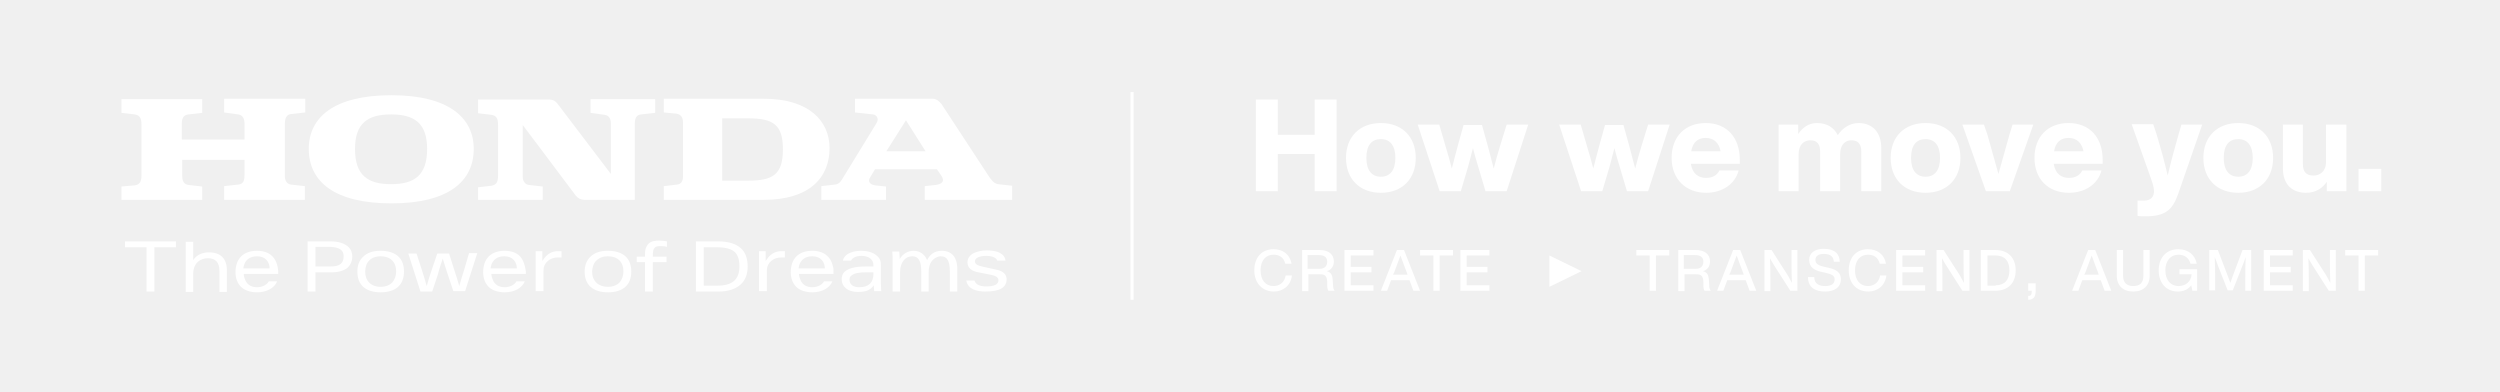
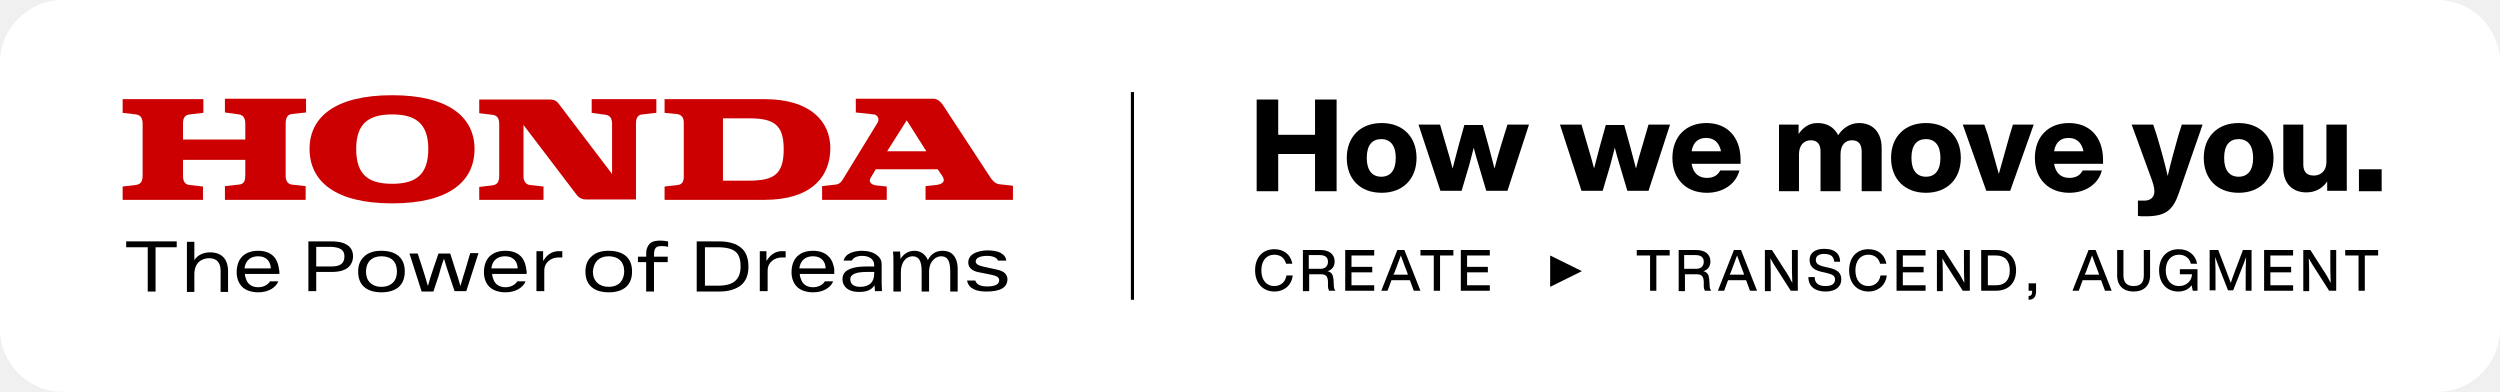
<svg xmlns="http://www.w3.org/2000/svg" version="1.1" id="Layer_1" x="0px" y="0px" viewBox="0 0 638 100" style="enable-background:new 0 0 638 100;" xml:space="preserve">
  <style type="text/css">
	.st0{fill:#FFFFFF;}
+ 	.st1{fill:#CC0000;}
</style>
+   <path class="st0" d="M622,100H16c-8.8,0-16-7.2-16-16V16C0,7.2,7.2,0,16,0h606c8.8,0,16,7.2,16,16v68C638,92.8,630.8,100,622,100z" />
  <g>
    <g>
      <g>
        <g>
-           <rect x="288.5" y="23.5" class="st0" width="0.8" height="53" />
+           <rect x="288.6" y="23.5" width="0.8" height="53" />
        </g>
        <g>
          <g>
            <g>
-               <path class="st0" d="M209.6,51v-3.5l3.5-0.4c1.2-0.1,1.7-1.2,1.9-1.5l8.7-14.2c0.7-1.1,0-2.1-0.9-2.2l-4.6-0.5v-3.5H238        c1.1,0,1.8,0.8,2.3,1.4l11.6,17.7c0.9,1.4,1.6,2.5,2.8,2.7l3.6,0.4V51H236v-3.5l2.8-0.3c1.4-0.2,2.5-0.8,1.4-2.4l-1.1-1.6        h-15.8l-1.2,2c-0.8,1.2,0,1.9,1.2,2.1l2.8,0.3V51H209.6 M226.2,38.6h10l-5-7.9L226.2,38.6" />
-               <path class="st0" d="M194.9,25.2h-25.5v3.5l3.2,0.3c1.2,0.2,1.7,1,1.7,2.2c0,1.2,0,12.8,0,13.9c0,1-0.4,1.9-1.5,2l-3.4,0.4V51        l25.5,0c11.7,0,16.8-5.7,16.8-13.2C211.7,31,206.6,25.2,194.9,25.2 M190.9,46.1h-6.6V30.2h6.6c6.3,0,8.9,1.5,8.9,7.9        C199.8,44.6,197.2,46.1,190.9,46.1" />
-               <path class="st0" d="M31,51h20.6v-3.4l-3.5-0.4c-0.8-0.1-1.6-0.6-1.6-2.3v-4.1h15.9v3.9c0,1.2-0.2,2.3-1.6,2.4l-3.6,0.4V51        h20.6v-3.5l-3.6-0.4c-0.7-0.1-1.5-0.7-1.5-2.1V31.5c0-1.4,0.5-2.3,1.6-2.4l3.6-0.4v-3.5H57.2v3.5l3.6,0.5        c1.2,0.2,1.6,1.1,1.6,2.4v4H46.4v-4.1c0-1.5,0.6-2.2,1.7-2.3l3.5-0.4v-3.5H31v3.5l3.4,0.4c1.4,0.2,1.7,1.2,1.7,2.5v13.1        c0,1.5-0.4,2.3-1.7,2.5L31,47.6V51" />
-               <path class="st0" d="M78.8,38c0-8.1,6.5-13.7,21.1-13.7c14.5,0,21,5.7,21,13.7c0,8.3-6.5,13.9-21,13.9        C85.3,51.9,78.8,46.3,78.8,38 M99.8,29.2c-5.9,0-9.2,2.2-9.2,8.8c0,6.8,3.3,9,9.2,9c5.9,0,9.2-2.2,9.2-9        C109,31.4,105.7,29.2,99.8,29.2" />
-               <path class="st0" d="M122,51h16.5v-3.4l-3.5-0.4c-1-0.1-1.6-1-1.6-2.1V31.9L147,50c0.5,0.6,1.3,1,2.1,1h12.9V31.5        c0-0.9,0.2-2.2,1.6-2.3l3.6-0.4v-3.5h-16.5v3.5l3.6,0.5c1.3,0.2,1.6,1.2,1.6,2.4v12.7l-13.6-17.9c-0.5-0.7-1.2-1.1-2.1-1.1        H122v3.5l3.4,0.4c1.2,0.2,1.7,0.8,1.7,2.5v13.1c0,1.5-0.4,2.3-1.7,2.5l-3.4,0.4V51" />
+               <path class="st1" d="M209.8,51v-3.5l3.5-0.4c1.2-0.1,1.7-1.2,1.9-1.5l8.7-14.2c0.7-1.1,0-2.1-0.9-2.2l-4.6-0.5v-3.5h19.8        c1.1,0,1.8,0.8,2.3,1.4l11.6,17.7c0.9,1.4,1.6,2.5,2.8,2.7l3.6,0.4V51h-22.3v-3.5l2.8-0.3c1.4-0.2,2.5-0.8,1.4-2.4l-1.1-1.6        h-15.8l-1.2,2c-0.8,1.2,0,1.9,1.2,2.1l2.8,0.3V51H209.8 M226.4,38.6h10l-5-7.9L226.4,38.6" />
+               <path class="st1" d="M195.1,25.3h-25.5v3.5l3.2,0.3c1.2,0.2,1.7,1,1.7,2.2c0,1.2,0,12.8,0,13.9c0,1-0.4,1.9-1.5,2l-3.4,0.4V51        l25.5,0c11.7,0,16.8-5.7,16.8-13.2C211.9,31,206.8,25.3,195.1,25.3 M191.1,46.1h-6.6V30.2h6.6c6.3,0,8.9,1.5,8.9,7.9        C200,44.6,197.4,46.1,191.1,46.1" />
+               <path class="st1" d="M31.2,51h20.6v-3.4l-3.5-0.4c-0.8-0.1-1.6-0.6-1.6-2.3v-4.1h15.9v3.9c0,1.2-0.2,2.3-1.6,2.4l-3.6,0.4V51        H78v-3.5l-3.6-0.4c-0.7-0.1-1.5-0.7-1.5-2.1V31.5c0-1.4,0.5-2.3,1.6-2.4l3.6-0.4v-3.5H57.4v3.5l3.6,0.5        c1.2,0.2,1.6,1.1,1.6,2.4v4H46.7v-4.1c0-1.5,0.6-2.2,1.7-2.3l3.5-0.4v-3.5H31.3v3.5l3.4,0.4c1.4,0.2,1.7,1.2,1.7,2.5v13        c0,1.5-0.4,2.3-1.7,2.5l-3.4,0.4V51" />
+               <path class="st1" d="M79,38c0-8.1,6.5-13.7,21.1-13.7c14.5,0,21,5.7,21,13.7c0,8.3-6.5,13.9-21,13.9C85.6,51.9,79,46.3,79,38         M100.1,29.2c-5.9,0-9.2,2.2-9.2,8.8c0,6.8,3.3,8.9,9.2,8.9c5.9,0,9.2-2.2,9.2-8.9C109.3,31.4,105.9,29.2,100.1,29.2" />
+               <path class="st1" d="M122.2,51h16.5v-3.4l-3.5-0.4c-1-0.1-1.6-1-1.6-2.1V31.9l13.7,18c0.5,0.6,1.3,1,2.1,1h12.9V31.5        c0-0.9,0.2-2.2,1.6-2.3l3.6-0.4v-3.5H151v3.5l3.6,0.5c1.3,0.2,1.6,1.2,1.6,2.4v12.7l-13.6-17.9c-0.5-0.7-1.2-1.1-2.1-1.1        h-18.2v3.5l3.4,0.4c1.2,0.2,1.7,0.8,1.7,2.5v13c0,1.5-0.4,2.3-1.7,2.5l-3.4,0.4V51" />
            </g>
            <g>
-               <polygon class="st0" points="31.9,63.1 37.4,63.1 37.4,74.4 39.4,74.4 39.4,63.1 44.9,63.1 44.9,61.6 31.9,61.6       " />
-               <path class="st0" d="M53.3,64.4c-1.7,0-3.2,0.7-4,2v-4.7h-1.9v12.8h1.9v-4.5c0-3,1.9-4.1,3.8-4.1c1.9,0,2.9,1.1,2.9,3.2v5.4        h1.9v-5.5C57.9,66,56.3,64.4,53.3,64.4z" />
-               <path class="st0" d="M101.6,65.4c-1-0.9-2.5-1.4-4.5-1.4c-1.9,0-3.4,0.5-4.4,1.5c-1,0.9-1.5,2.2-1.5,3.8c0,1.7,0.5,3,1.5,3.9        c1,0.9,2.5,1.4,4.4,1.4c3.9,0,6-1.9,6-5.3C103.1,67.6,102.6,66.3,101.6,65.4z M101.1,69.3c0,1.1-0.4,2.1-1,2.8        c-0.7,0.7-1.7,1.1-3,1.1c-1.2,0-2.2-0.4-2.9-1.1c-0.7-0.7-1-1.7-1-2.8c0-2.4,1.5-3.9,3.9-3.9C99.6,65.4,101.1,66.8,101.1,69.3        z" />
-               <path class="st0" d="M159.6,65.4c-1-0.9-2.5-1.4-4.5-1.4c-1.9,0-3.4,0.5-4.4,1.5c-1,0.9-1.5,2.3-1.5,3.8c0,3.4,2.1,5.3,6,5.3        c1.9,0,3.4-0.5,4.4-1.4c1-0.9,1.5-2.2,1.5-3.9C161.1,67.6,160.6,66.3,159.6,65.4z M152.2,66.5c0.7-0.7,1.7-1.1,2.9-1.1        c2.5,0,4,1.4,4,3.9c0,1.1-0.4,2.1-1,2.8c-0.7,0.7-1.7,1.1-3,1.1c-2.4,0-4-1.5-4-3.9C151.2,68.1,151.5,67.1,152.2,66.5z" />
-               <path class="st0" d="M199,64.1c-1.9,0.2-2.9,1.4-3.6,2.5v-2.5h-1.7v10.2h2V69c0-1,0.4-1.8,1.1-2.4c0.7-0.6,1.6-0.9,2.6-0.9        l0.9,0v-1.6l0,0C200,64.1,199.2,64.1,199,64.1z" />
-               <path class="st0" d="M84.3,61.6c0,0-5.8,0-5.8,0v12.8h2v-4.9h4.1c1.7,0,3.1-0.4,4-1.1c0.8-0.7,1.3-1.7,1.3-2.9        c0-1-0.3-1.8-0.9-2.4C88,62.1,86.4,61.6,84.3,61.6z M87.7,65.4c0,1.8-1,2.6-3.3,2.6h-3.9v-5h3.8        C86.6,63.1,87.7,63.8,87.7,65.4z" />
-               <path class="st0" d="M189,63.3c-1.2-1.1-3.2-1.7-5.7-1.7h-5.7v12.8h5.8c2.4,0,4.2-0.6,5.5-1.7c1.3-1.1,1.9-2.7,1.9-4.7        C190.8,65.9,190.2,64.3,189,63.3z M179.6,63.1h3.2c2.3,0,3.8,0.4,4.7,1.2c0.8,0.8,1.2,1.9,1.2,3.7c0,3.3-1.8,4.9-5.6,4.9h-3.5        V63.1z" />
-               <path class="st0" d="M224.8,72.2V68c0-1.1,0-1.9-1.1-2.8c-0.9-0.8-2.4-1.2-3.9-1.2c-1.5,0-4.2,0.4-4.7,2.5h2.1        c0.3-0.7,1.3-1.2,2.6-1.2c1.8,0,3.1,0.8,3.1,2.4v0.3h-1c-0.2,0-0.4,0-0.6,0c-1.8,0-4.5,0.1-5.8,1.4c-0.5,0.5-0.7,1.1-0.7,1.9        c0,1.9,1.6,3.2,4.1,3.2c1.9,0,3.1-0.3,4.1-1.7c0,0,0,0.9,0.1,1.5c0.2,0,1.8,0,1.8,0S224.8,73.3,224.8,72.2z M222.9,69.9        c0,2.2-1.2,3.4-3.6,3.4c-1.6,0-2.5-0.7-2.5-1.9c0-0.4,0.1-0.8,0.4-1c0.8-0.8,2.5-0.9,3.8-0.9c0.2,0,0.4,0,0.6,0        c0.1,0,0.3,0,0.4,0h0.9V69.9z" />
-               <path class="st0" d="M240.3,64c-2.1,0-3.2,1.3-3.7,2.4c-0.6-1.5-1.9-2.4-3.4-2.4c-1.6,0-2.8,0.8-3.6,2.1c0,0,0-0.9-0.1-1.9        c-0.5,0-0.5,0-1.8,0c0.1,0.8,0.1,1.7,0.1,2.5v7.7h1.9v-4.9c0-2.8,1.5-4.1,3.1-4.1c1.6,0,2.3,1.2,2.3,3.8v5.2h1.9v-4.9        c0-1.5,0.4-2.6,1.2-3.3c0.8-0.7,1.6-0.8,1.8-0.8c0.9,0,1.5,0.3,1.9,1c0.3,0.6,0.5,1.5,0.5,2.9v5.1h1.9v-5.8        c0-1.5-0.4-2.7-1.1-3.5C242.5,64.4,241.6,64,240.3,64z" />
-               <path class="st0" d="M254.2,68.8l-3.2-0.7c-1.5-0.3-2.2-0.7-2.2-1.4c0-0.9,1.2-1.4,2.9-1.4c1.4,0,2.5,0.4,2.8,1.2h2.1        c-0.1-0.9-0.6-1.5-1.5-2c-1-0.5-2.4-0.6-3.3-0.6c-1.3,0-2.5,0.3-3.3,0.7c-1,0.5-1.6,1.3-1.6,2.4c0,1.3,1,2.2,2.8,2.5l3,0.6        c1,0.2,2.1,0.5,2.1,1.4c0,1.1-1.1,1.6-3.1,1.6c-1.7,0-2.7-0.5-3-1.5h-2.1c0.4,2.3,2.8,2.8,4.9,2.8c3.6,0,5.4-1,5.4-3.2        C256.8,70,256.1,69.2,254.2,68.8z" />
-               <path class="st0" d="M168.3,61.4c-1,0-2,0.1-2.7,0.7c-0.3,0.3-0.6,0.7-0.8,1.3c-0.2,0.5-0.2,1.1-0.2,2.1h-2.1v1.4h2.1l0,7.5h2        v-7.5h3.5v-1.4c0,0-3.1,0-3.5,0c0-1.4,0.1-1.9,0.5-2.3c0.3-0.3,0.7-0.4,1.6-0.4c0.6,0,1.2,0.1,1.5,0.2c0-0.2,0-1.3,0-1.4        C169.6,61.5,169,61.4,168.3,61.4z" />
-               <path class="st0" d="M118.5,68.7c-0.4,1.2-0.8,2.6-1.3,4.3h0c-0.4-1.4-0.8-2.8-1.3-4.2l-1.3-4.1l0,0h-3l-1.4,4.1        c-0.5,1.4-0.9,2.8-1.3,4.2h0c-0.5-1.7-0.9-3.1-1.3-4.3l-1.3-4l0,0h-2.1l3.1,9.7l0,0h3l1.4-4.2c0.1-0.4,0.2-0.7,0.3-1.1        c0.3-1,0.6-2.1,1-3.1h0c0.3,1.1,0.7,2.2,1,3.2c0.1,0.3,0.2,0.6,0.3,0.9l1.4,4.2l0,0h3l3.1-9.7l0,0h-2.1L118.5,68.7z" />
-               <path class="st0" d="M142,64.1c-1.9,0.2-2.9,1.4-3.6,2.5v-2.5h-1.7v10.2h2V69c0-1,0.4-1.8,1.1-2.4c0.7-0.6,1.6-0.9,2.6-0.9        l0.9,0v-1.6l0,0C143,64.1,142.2,64.1,142,64.1z" />
-               <path class="st0" d="M132.7,65.4c-0.9-0.9-2.2-1.4-3.9-1.4c-3.5,0-5.5,2-5.5,5.5c0,1.5,0.5,2.8,1.4,3.7        c0.9,0.9,2.4,1.4,4.1,1.4c1.3,0,2.4-0.3,3.3-0.8c0.8-0.5,1.5-1.1,1.8-2h-2.1c-0.5,0.9-1.7,1.5-3,1.5c-1.4,0-2.5-0.6-3-1.8        c-0.2-0.5-0.4-1-0.4-1.6h8.8v-0.6C134,67.6,133.5,66.3,132.7,65.4z M125.2,68.5c0-0.2,0.1-0.4,0.1-0.6        c0.4-1.6,1.6-2.5,3.4-2.5c2.3,0,3.2,1.6,3.2,3.1H125.2z" />
-               <path class="st0" d="M211.2,65.4c-0.9-0.9-2.2-1.4-3.9-1.4c-3.5,0-5.5,2-5.5,5.5c0,1.5,0.5,2.8,1.4,3.7        c0.9,0.9,2.4,1.4,4.1,1.4c1.3,0,2.4-0.3,3.3-0.8c0.8-0.5,1.5-1.1,1.8-2h-2.1c-0.5,0.9-1.7,1.5-3,1.5c-1.4,0-2.5-0.6-3-1.8        c-0.2-0.5-0.4-1-0.4-1.6c0,0,8.6,0,8.8,0c0-0.3,0-0.7,0-1.3C212.5,67.6,212.2,66.3,211.2,65.4z M203.8,68.5        c0-0.2,0.1-0.4,0.1-0.6c0.4-1.6,1.6-2.5,3.4-2.5c2.3,0,3.2,1.6,3.2,3.1H203.8z" />
-               <path class="st0" d="M69.5,65.4c-0.9-0.9-2.2-1.4-3.9-1.4c-3.5,0-5.5,2-5.5,5.5c0,1.5,0.5,2.8,1.4,3.7        c0.9,0.9,2.4,1.4,4.1,1.4c1.3,0,2.4-0.3,3.3-0.8c0.8-0.5,1.5-1.1,1.8-2h-2.1c-0.5,0.9-1.7,1.5-3,1.5c-1.4,0-2.5-0.6-3-1.8        c-0.2-0.5-0.4-1-0.4-1.6h8.8v-0.6C70.9,67.6,70.4,66.3,69.5,65.4z M62.1,68.5c0-0.2,0.1-0.4,0.1-0.6c0.4-1.6,1.6-2.5,3.4-2.5        c2.3,0,3.2,1.6,3.2,3.1H62.1z" />
+               <polygon points="32.2,63.1 37.7,63.1 37.7,74.4 39.7,74.4 39.7,63.1 45.1,63.1 45.1,61.6 32.2,61.6       " />
+               <path d="M53.6,64.4c-1.7,0-3.2,0.7-4,2v-4.7h-1.9v12.8h1.9v-4.5c0-3,1.9-4.1,3.8-4.1c1.9,0,2.9,1.1,2.9,3.2v5.4h1.9v-5.5        C58.1,66,56.5,64.4,53.6,64.4z" />
+               <path d="M101.8,65.4c-1-0.9-2.5-1.4-4.5-1.4c-1.9,0-3.4,0.5-4.4,1.5c-1,0.9-1.5,2.2-1.5,3.8c0,1.7,0.5,3,1.5,3.9        c1,0.9,2.5,1.4,4.4,1.4c3.9,0,6-1.9,6-5.3C103.3,67.6,102.8,66.3,101.8,65.4z M101.3,69.3c0,1.1-0.3,2.1-1,2.8        c-0.7,0.7-1.7,1.1-3,1.1c-1.2,0-2.2-0.4-2.9-1.1c-0.7-0.7-1-1.7-1-2.8c0-2.4,1.5-3.9,3.9-3.9C99.9,65.4,101.3,66.8,101.3,69.3        z" />
+               <path d="M159.8,65.4c-1-0.9-2.5-1.4-4.5-1.4c-1.9,0-3.4,0.5-4.4,1.5c-1,0.9-1.5,2.2-1.5,3.8c0,3.4,2.1,5.3,6,5.3        c1.9,0,3.4-0.5,4.4-1.4c1-0.9,1.5-2.2,1.5-3.9C161.3,67.6,160.8,66.3,159.8,65.4z M152.4,66.5c0.7-0.7,1.7-1.1,2.9-1.1        c2.5,0,4,1.4,4,3.9c0,1.1-0.4,2.1-1,2.8c-0.7,0.7-1.7,1.1-3,1.1c-2.4,0-4-1.5-4-3.9C151.4,68.1,151.8,67.1,152.4,66.5z" />
+               <path d="M199.2,64.1c-1.9,0.2-2.9,1.4-3.6,2.5v-2.5h-1.7v10.2h2V69c0-1,0.4-1.8,1.1-2.4c0.7-0.6,1.6-0.9,2.6-0.9l0.9,0v-1.6        l0,0C200.2,64.1,199.4,64.1,199.2,64.1z" />
+               <path d="M84.5,61.6c0,0-5.8,0-5.8,0v12.7h2v-4.9h4.1c1.7,0,3.1-0.4,4-1.1c0.8-0.7,1.3-1.7,1.3-2.9c0-1-0.3-1.8-0.9-2.4        C88.2,62,86.7,61.6,84.5,61.6z M87.9,65.4c0,1.8-1,2.6-3.3,2.6h-3.9v-5h3.8C86.8,63.1,87.9,63.8,87.9,65.4z" />
+               <path d="M189.2,63.3c-1.2-1.1-3.2-1.7-5.7-1.7h-5.7v12.8h5.8c2.4,0,4.2-0.6,5.5-1.6c1.3-1.1,1.9-2.7,1.9-4.7        C191,65.9,190.4,64.3,189.2,63.3z M179.9,63.1h3.2c2.3,0,3.8,0.4,4.7,1.2c0.8,0.8,1.2,1.9,1.2,3.7c0,3.3-1.8,4.9-5.6,4.9h-3.5        V63.1z" />
+               <path d="M225,72.2V68c0-1.1,0-1.9-1.1-2.8c-0.9-0.8-2.4-1.2-3.9-1.2c-1.5,0-4.2,0.4-4.7,2.5h2.1c0.3-0.7,1.3-1.2,2.6-1.2        c1.8,0,3.1,0.8,3.1,2.4v0.3h-1c-0.2,0-0.4,0-0.6,0c-1.8,0-4.5,0.1-5.8,1.4c-0.5,0.5-0.7,1.1-0.7,1.9c0,1.9,1.6,3.2,4.1,3.2        c1.9,0,3.1-0.3,4.1-1.7c0,0,0,0.9,0.1,1.5c0.2,0,1.8,0,1.8,0S225,73.3,225,72.2z M223.1,69.8c0,2.2-1.2,3.4-3.6,3.4        c-1.6,0-2.5-0.7-2.5-1.9c0-0.4,0.1-0.8,0.4-1c0.8-0.8,2.5-0.9,3.8-0.9c0.2,0,0.4,0,0.6,0c0.1,0,0.3,0,0.4,0h0.9V69.8z" />
+               <path d="M240.5,64c-2.1,0-3.2,1.3-3.7,2.4c-0.6-1.5-1.9-2.4-3.4-2.4c-1.6,0-2.8,0.8-3.6,2.1c0,0,0-0.9-0.1-1.9        c-0.5,0-0.5,0-1.8,0c0.1,0.8,0.1,1.7,0.1,2.5v7.7h1.9v-4.9c0-2.8,1.5-4.1,3-4.1c1.6,0,2.3,1.2,2.3,3.8v5.2h1.9v-4.9        c0-1.5,0.4-2.6,1.2-3.3c0.7-0.7,1.6-0.8,1.8-0.8c0.9,0,1.5,0.3,1.9,1c0.3,0.6,0.5,1.5,0.5,2.9v5.1h1.9v-5.8        c0-1.5-0.4-2.7-1.1-3.5C242.7,64.4,241.8,64,240.5,64z" />
+               <path d="M254.4,68.8l-3.2-0.7c-1.5-0.3-2.2-0.7-2.2-1.4c0-0.9,1.2-1.4,2.9-1.4c1.4,0,2.5,0.4,2.8,1.2h2.1        c-0.1-0.9-0.6-1.5-1.5-2c-1-0.5-2.4-0.6-3.3-0.6c-1.3,0-2.5,0.3-3.3,0.7c-1,0.5-1.6,1.3-1.6,2.4c0,1.3,1,2.2,2.8,2.5l3,0.6        c1,0.2,2.1,0.5,2.1,1.4c0,1.1-1.1,1.6-3.1,1.6c-1.7,0-2.7-0.5-3-1.5h-2.1c0.4,2.3,2.8,2.8,4.9,2.8c3.6,0,5.4-1,5.4-3.2        C257,70,256.3,69.2,254.4,68.8z" />
+               <path d="M168.6,61.4c-1,0-2,0.1-2.7,0.7c-0.3,0.3-0.6,0.7-0.8,1.3c-0.2,0.5-0.2,1.1-0.2,2.1h-2.1v1.4h2.1l0,7.5h2v-7.5h3.5        v-1.4c0,0-3.1,0-3.5,0c0-1.4,0.1-1.9,0.5-2.3c0.3-0.3,0.7-0.4,1.6-0.4c0.6,0,1.2,0.1,1.5,0.2c0-0.2,0-1.3,0-1.4        C169.8,61.5,169.2,61.4,168.6,61.4z" />
+               <path d="M118.8,68.7c-0.4,1.2-0.8,2.6-1.3,4.3h0c-0.4-1.4-0.8-2.8-1.3-4.2l-1.3-4.1l0,0h-3l-1.4,4.1c-0.5,1.4-0.9,2.8-1.3,4.2        h0c-0.5-1.7-0.9-3.1-1.3-4.3l-1.3-4l0,0h-2.1l3.1,9.7l0,0h3l1.4-4.2c0.1-0.4,0.2-0.7,0.3-1.1c0.3-1,0.6-2.1,1-3.1h0        c0.3,1.1,0.7,2.2,1,3.2c0.1,0.3,0.2,0.6,0.3,0.9l1.4,4.2l0,0h3l3.1-9.7l0,0H120L118.8,68.7z" />
+               <path d="M142.2,64.1c-1.9,0.2-2.9,1.4-3.6,2.5v-2.5h-1.7v10.2h2V69c0-1,0.4-1.8,1.1-2.4c0.7-0.6,1.6-0.9,2.6-0.9l0.9,0v-1.6        l0,0C143.2,64.1,142.4,64.1,142.2,64.1z" />
+               <path d="M132.9,65.4c-0.9-0.9-2.2-1.4-3.9-1.4c-3.5,0-5.5,2-5.5,5.5c0,1.5,0.5,2.8,1.4,3.7c0.9,0.9,2.4,1.4,4.1,1.4        c1.3,0,2.4-0.3,3.3-0.8c0.8-0.5,1.5-1.1,1.8-2h-2.1c-0.5,0.9-1.7,1.5-3,1.5c-1.4,0-2.5-0.6-3-1.8c-0.2-0.5-0.4-1-0.4-1.6h8.8        v-0.6C134.2,67.6,133.8,66.3,132.9,65.4z M125.4,68.5c0-0.2,0.1-0.4,0.1-0.6c0.4-1.6,1.6-2.5,3.4-2.5c2.3,0,3.2,1.6,3.2,3.1        H125.4z" />
+               <path d="M211.4,65.4c-0.9-0.9-2.2-1.4-3.9-1.4c-3.5,0-5.5,2-5.5,5.5c0,1.5,0.5,2.8,1.4,3.7c0.9,0.9,2.4,1.4,4.1,1.4        c1.3,0,2.4-0.3,3.3-0.8c0.8-0.5,1.5-1.1,1.8-2h-2.1c-0.5,0.9-1.7,1.5-3,1.5c-1.4,0-2.5-0.6-3-1.8c-0.2-0.5-0.4-1-0.4-1.6        c0,0,8.6,0,8.8,0c0-0.3,0-0.7,0-1.3C212.7,67.6,212.4,66.3,211.4,65.4z M204,68.5c0-0.2,0.1-0.4,0.1-0.6        c0.4-1.6,1.6-2.5,3.4-2.5c2.3,0,3.2,1.6,3.2,3.1H204z" />
+               <path d="M69.8,65.4c-0.9-0.9-2.2-1.4-3.9-1.4c-3.5,0-5.5,2-5.5,5.5c0,1.5,0.5,2.8,1.4,3.7c0.9,0.9,2.4,1.4,4.1,1.4        c1.3,0,2.4-0.3,3.3-0.8c0.8-0.5,1.5-1.1,1.8-2h-2.1c-0.5,0.9-1.7,1.5-3,1.5c-1.4,0-2.5-0.6-3-1.8c-0.2-0.5-0.4-1-0.4-1.6h8.8        v-0.6C71.1,67.6,70.7,66.3,69.8,65.4z M62.4,68.5c0-0.2,0.1-0.4,0.1-0.6c0.4-1.6,1.6-2.5,3.4-2.5c2.3,0,3.2,1.6,3.2,3.1H62.4z        " />
            </g>
          </g>
        </g>
-         <polygon class="st0" points="403.6,69.2 395.4,65.2 395.4,73.2    " />
+         <polygon points="403.7,69.2 395.6,65.2 395.6,73.2    " />
        <g>
-           <path class="st0" d="M320.1,69c0-3.4,2-5.4,4.9-5.4c2.2,0,4.1,1.1,4.6,3.7H328c-0.4-1.7-1.6-2.3-3-2.3c-2,0-3.3,1.5-3.3,4      c0,2.5,1.3,4,3.3,4c1.4,0,2.8-0.8,3.1-2.7h1.6c-0.3,2.7-2.4,4.1-4.6,4.1C322.2,74.4,320.1,72.3,320.1,69z" />
-           <path class="st0" d="M340.2,72.9c0,0.5,0.1,0.9,0.4,1.3h-1.6c-0.2-0.3-0.3-0.8-0.3-1.3l0-1.1c-0.1-1.4-0.6-1.8-1.8-1.8h-3v4.3      h-1.6V63.8h4.5c2.2,0,3.6,1.1,3.6,2.9c0,1.3-0.7,2.2-1.8,2.5c1.1,0.3,1.4,1,1.5,2.1L340.2,72.9z M336.8,68.6      c1.1,0,1.9-0.6,1.9-1.8c0-1.2-0.8-1.7-2.1-1.7h-2.9v3.5H336.8z" />
-           <path class="st0" d="M350.6,65.2h-5.9v2.9h5.3v1.4h-5.3v3.3h5.8v1.4h-7.4V63.8h7.4V65.2z" />
-           <path class="st0" d="M360.7,74.2l-1-2.7H355l-1,2.7h-1.6l4.1-10.4h1.8l4.1,10.4H360.7z M355.5,70.1h3.7l-0.2-0.6      c-0.4-1.1-1.1-2.8-1.6-4.3c-0.5,1.4-1.2,3.2-1.6,4.3L355.5,70.1z" />
-           <path class="st0" d="M370.8,63.8v1.4h-3.4v9h-1.6v-9h-3.4v-1.4H370.8z" />
-           <path class="st0" d="M380.2,65.2h-5.9v2.9h5.3v1.4h-5.3v3.3h5.8v1.4h-7.4V63.8h7.4V65.2z" />
-           <path class="st0" d="M426,63.8v1.4h-3.4v9h-1.6v-9h-3.4v-1.4H426z" />
-           <path class="st0" d="M436.2,72.9c0,0.5,0.1,0.9,0.4,1.3h-1.6c-0.2-0.3-0.3-0.8-0.3-1.3l0-1.1c-0.1-1.4-0.6-1.8-1.8-1.8h-3v4.3      h-1.6V63.8h4.5c2.2,0,3.6,1.1,3.6,2.9c0,1.3-0.7,2.2-1.8,2.5c1.1,0.3,1.4,1,1.5,2.1L436.2,72.9z M432.8,68.6      c1.1,0,1.9-0.6,1.9-1.8c0-1.2-0.8-1.7-2.1-1.7h-2.9v3.5H432.8z" />
-           <path class="st0" d="M446.5,74.2l-1-2.7h-4.7l-1,2.7h-1.6l4.1-10.4h1.8l4.1,10.4H446.5z M441.3,70.1h3.7l-0.2-0.6      c-0.4-1.1-1.1-2.8-1.6-4.3c-0.5,1.4-1.2,3.2-1.6,4.3L441.3,70.1z" />
-           <path class="st0" d="M457.2,63.8h1.5v10.4h-1.8l-3.2-5c-0.7-1.1-1.5-2.3-2-3.3c0.1,2,0.1,3.8,0.1,5.2v3.2h-1.5V63.8h1.8l3.2,5      c0.7,1,1.5,2.4,2,3.4c-0.1-2-0.1-3.8-0.1-5.2V63.8z" />
-           <path class="st0" d="M461.4,70.7h1.6c0,1.8,1.3,2.3,2.8,2.3c1.6,0,2.4-0.6,2.4-1.7c0-0.9-0.6-1.3-2.4-1.7l-0.9-0.2      c-1.9-0.4-3.2-1.2-3.2-3.1c0-1.7,1.4-2.8,3.7-2.8c3,0,4.1,1.5,4.1,3.3H468c-0.1-1.2-0.7-2-2.6-2c-1.4,0-2.1,0.6-2.1,1.5      c0,0.9,0.5,1.4,2.3,1.8l0.9,0.2c2.4,0.5,3.3,1.4,3.3,3c0,1.9-1.5,3.1-4,3.1C463.1,74.4,461.4,73.3,461.4,70.7z" />
-           <path class="st0" d="M471.8,69c0-3.4,2-5.4,4.9-5.4c2.2,0,4.1,1.1,4.6,3.7h-1.6c-0.4-1.7-1.6-2.3-3-2.3c-2,0-3.3,1.5-3.3,4      c0,2.5,1.3,4,3.3,4c1.4,0,2.8-0.8,3.1-2.7h1.6c-0.3,2.7-2.4,4.1-4.6,4.1C473.8,74.4,471.8,72.3,471.8,69z" />
-           <path class="st0" d="M491.4,65.2h-5.9v2.9h5.3v1.4h-5.3v3.3h5.8v1.4h-7.4V63.8h7.4V65.2z" />
-           <path class="st0" d="M501.1,63.8h1.5v10.4h-1.8l-3.2-5c-0.7-1.1-1.5-2.3-2-3.3c0.1,2,0.1,3.8,0.1,5.2v3.2h-1.5V63.8h1.8l3.2,5      c0.7,1,1.5,2.4,2,3.4c-0.1-2-0.1-3.8-0.1-5.2V63.8z" />
-           <path class="st0" d="M514.4,69c0,3.2-1.9,5.2-5.2,5.2h-3.7V63.8h3.7C512.5,63.8,514.4,65.8,514.4,69z M509.3,72.8      c2.3,0,3.5-1.4,3.5-3.8s-1.2-3.8-3.5-3.8h-2.1v7.7H509.3z" />
-           <path class="st0" d="M517.6,72.3h1.9v2c0,1.5-0.6,2.1-1.7,2.2l-0.2,0v-1l0.2,0c0.5,0,0.7-0.4,0.7-1.1v-0.2h-0.9V72.3z" />
-           <path class="st0" d="M537.1,74.2l-1-2.7h-4.7l-1,2.7h-1.6l4.1-10.4h1.8l4.1,10.4H537.1z M531.9,70.1h3.7l-0.2-0.6      c-0.4-1.1-1.1-2.8-1.6-4.3c-0.5,1.4-1.2,3.2-1.6,4.3L531.9,70.1z" />
-           <path class="st0" d="M540.2,70.3v-6.5h1.6v6.5c0,1.9,1,2.7,2.6,2.7c1.7,0,2.6-0.8,2.6-2.7v-6.5h1.6v6.5c0,2.6-1.6,4.1-4.2,4.1      C541.8,74.4,540.2,72.9,540.2,70.3z" />
-           <path class="st0" d="M556.2,68.7h4.5v5.5h-1.2l-0.3-1.4c-0.7,1-1.9,1.6-3.4,1.6c-3,0-4.9-2.2-4.9-5.4c0-3.2,1.9-5.4,5-5.4      c2.6,0,4.3,1.5,4.7,3.7H559c-0.3-1.4-1.5-2.3-3-2.3c-2.1,0-3.4,1.6-3.4,4s1.3,4,3.4,4c1.8,0,3.2-1.2,3.3-3h-3.1V68.7z" />
-           <path class="st0" d="M572.3,63.8h2.2v10.4H573v-3.3c0-1.5,0-3.3,0.1-5.3c-0.3,0.8-0.5,1.5-0.9,2.4l-2.4,6.1h-1.3l-2.4-6.1      c-0.3-0.9-0.6-1.6-0.9-2.4c0.1,2,0.1,3.8,0.1,5.2v3.3h-1.5V63.8h2.2l2.1,5.5c0.4,1,0.8,2.1,1.1,2.9c0.3-0.9,0.7-2.1,1.1-3.1      L572.3,63.8z" />
-           <path class="st0" d="M585.2,65.2h-5.9v2.9h5.3v1.4h-5.3v3.3h5.8v1.4h-7.4V63.8h7.4V65.2z" />
-           <path class="st0" d="M594.6,63.8h1.5v10.4h-1.8l-3.2-5c-0.7-1.1-1.5-2.3-2-3.3c0.1,2,0.1,3.8,0.1,5.2v3.2h-1.5V63.8h1.8l3.2,5      c0.7,1,1.5,2.4,2,3.4c-0.1-2-0.1-3.8-0.1-5.2V63.8z" />
-           <path class="st0" d="M606.9,63.8v1.4h-3.4v9h-1.6v-9h-3.4v-1.4H606.9z" />
+           <path d="M320.3,69c0-3.4,2-5.4,4.9-5.4c2.2,0,4.1,1.1,4.6,3.7h-1.6c-0.4-1.6-1.6-2.3-3-2.3c-2,0-3.3,1.5-3.3,4      c0,2.5,1.3,4,3.3,4c1.4,0,2.8-0.8,3.1-2.7h1.6c-0.3,2.7-2.4,4.1-4.6,4.1C322.3,74.4,320.3,72.3,320.3,69z" />
+           <path d="M340.4,72.9c0,0.5,0.1,0.9,0.4,1.3h-1.6c-0.2-0.3-0.3-0.8-0.3-1.3l0-1.1c-0.1-1.4-0.6-1.8-1.8-1.8h-3v4.3h-1.6V63.8h4.5      c2.2,0,3.6,1.1,3.6,2.9c0,1.3-0.7,2.2-1.8,2.5c1.1,0.3,1.4,1,1.5,2.1L340.4,72.9z M337,68.6c1.1,0,1.9-0.6,1.9-1.8      c0-1.2-0.8-1.7-2.1-1.7H334v3.5H337z" />
+           <path d="M350.8,65.2h-5.9v2.9h5.3v1.4h-5.3v3.3h5.8v1.4h-7.4V63.8h7.4V65.2z" />
+           <path d="M360.8,74.2l-1-2.7h-4.7l-1,2.7h-1.6l4.1-10.4h1.8l4.1,10.4H360.8z M355.6,70.1h3.7l-0.2-0.6c-0.4-1.1-1.1-2.8-1.6-4.3      c-0.5,1.4-1.2,3.2-1.6,4.3L355.6,70.1z" />
+           <path d="M370.9,63.8v1.4h-3.4v9h-1.6v-9h-3.4v-1.4H370.9z" />
+           <path d="M380.3,65.2h-5.9v2.9h5.3v1.4h-5.3v3.3h5.8v1.4h-7.4V63.8h7.4V65.2z" />
+           <path d="M426.1,63.8v1.4h-3.4v9h-1.6v-9h-3.4v-1.4H426.1z" />
+           <path d="M436.3,72.9c0,0.5,0.1,0.9,0.4,1.3h-1.6c-0.2-0.3-0.3-0.8-0.3-1.3l0-1.1c-0.1-1.4-0.6-1.8-1.8-1.8h-3v4.3h-1.6V63.8h4.5      c2.2,0,3.6,1.1,3.6,2.9c0,1.3-0.7,2.2-1.8,2.5c1.1,0.3,1.4,1,1.5,2.1L436.3,72.9z M432.9,68.6c1.1,0,1.9-0.6,1.9-1.8      c0-1.2-0.8-1.7-2.1-1.7h-2.9v3.5H432.9z" />
+           <path d="M446.6,74.2l-1-2.7H441l-1,2.7h-1.6l4.1-10.4h1.8l4.1,10.4H446.6z M441.4,70.1h3.7l-0.2-0.6c-0.4-1.1-1.1-2.8-1.6-4.3      c-0.5,1.4-1.2,3.2-1.6,4.3L441.4,70.1z" />
+           <path d="M457.3,63.8h1.5v10.4H457l-3.2-5c-0.7-1.1-1.5-2.3-2-3.3c0.1,2,0.1,3.8,0.1,5.2v3.2h-1.5V63.8h1.8l3.2,5      c0.7,1,1.5,2.4,2,3.4c-0.1-2-0.1-3.8-0.1-5.2V63.8z" />
+           <path d="M461.5,70.7h1.6c0,1.8,1.3,2.3,2.8,2.3c1.6,0,2.4-0.6,2.4-1.7c0-0.9-0.6-1.3-2.4-1.7l-0.9-0.2c-1.9-0.4-3.2-1.2-3.2-3.1      c0-1.7,1.4-2.8,3.7-2.8c3,0,4.1,1.5,4.1,3.3h-1.5c-0.1-1.2-0.7-2-2.6-2c-1.4,0-2.1,0.6-2.1,1.5c0,0.9,0.5,1.4,2.3,1.8l0.9,0.2      c2.4,0.5,3.3,1.4,3.3,3c0,1.9-1.5,3.1-4,3.1C463.3,74.4,461.5,73.2,461.5,70.7z" />
+           <path d="M471.9,69c0-3.4,2-5.4,4.9-5.4c2.2,0,4.1,1.1,4.6,3.7h-1.6c-0.4-1.6-1.6-2.3-3-2.3c-2,0-3.3,1.5-3.3,4      c0,2.5,1.3,4,3.3,4c1.4,0,2.8-0.8,3.1-2.7h1.6c-0.3,2.7-2.4,4.1-4.6,4.1C473.9,74.4,471.9,72.3,471.9,69z" />
+           <path d="M491.5,65.2h-5.9v2.9h5.3v1.4h-5.3v3.3h5.8v1.4h-7.4V63.8h7.4V65.2z" />
+           <path d="M501.2,63.8h1.5v10.4h-1.8l-3.2-5c-0.7-1.1-1.5-2.3-2-3.3c0.1,2,0.1,3.8,0.1,5.2v3.2h-1.5V63.8h1.8l3.2,5      c0.7,1,1.5,2.4,2,3.4c-0.1-2-0.1-3.8-0.1-5.2V63.8z" />
+           <path d="M514.5,69c0,3.2-1.9,5.2-5.2,5.2h-3.7V63.8h3.7C512.6,63.8,514.5,65.8,514.5,69z M509.4,72.8c2.3,0,3.5-1.4,3.5-3.8      s-1.2-3.8-3.5-3.8h-2.1v7.6H509.4z" />
+           <path d="M517.7,72.3h1.9v2c0,1.5-0.6,2.1-1.7,2.2l-0.2,0v-1l0.2,0c0.5,0,0.7-0.4,0.7-1.1v-0.2h-0.9V72.3z" />
+           <path d="M537.2,74.2l-1-2.7h-4.7l-1,2.7h-1.6l4.1-10.4h1.8l4.1,10.4H537.2z M532,70.1h3.7l-0.2-0.6c-0.4-1.1-1.1-2.8-1.6-4.3      c-0.5,1.4-1.2,3.2-1.6,4.3L532,70.1z" />
+           <path d="M540.3,70.3v-6.5h1.6v6.5c0,1.9,1,2.7,2.6,2.7c1.7,0,2.6-0.8,2.6-2.7v-6.5h1.6v6.5c0,2.6-1.6,4.1-4.2,4.1      C541.9,74.4,540.3,72.9,540.3,70.3z" />
+           <path d="M556.3,68.7h4.5v5.5h-1.2l-0.3-1.4c-0.7,1-1.9,1.6-3.4,1.6c-3,0-4.9-2.2-4.9-5.4c0-3.2,1.9-5.4,5-5.4      c2.6,0,4.3,1.5,4.7,3.7h-1.6c-0.3-1.4-1.5-2.3-3-2.3c-2.1,0-3.4,1.6-3.4,4s1.3,4,3.4,4c1.8,0,3.2-1.2,3.3-3h-3.1V68.7z" />
+           <path d="M572.4,63.8h2.2v10.4h-1.5v-3.3c0-1.5,0-3.3,0.1-5.3c-0.3,0.8-0.5,1.5-0.9,2.4l-2.4,6.1h-1.3l-2.4-6.1      c-0.3-0.9-0.6-1.6-0.9-2.4c0.1,2,0.1,3.8,0.1,5.2v3.3h-1.5V63.8h2.2l2.1,5.5c0.4,1,0.8,2.1,1.1,2.9c0.3-0.9,0.7-2.1,1.1-3.1      L572.4,63.8z" />
+           <path d="M585.3,65.2h-5.9v2.9h5.3v1.4h-5.3v3.3h5.8v1.4h-7.4V63.8h7.4V65.2z" />
+           <path d="M594.7,63.8h1.5v10.4h-1.8l-3.2-5c-0.7-1.1-1.5-2.3-2-3.3c0.1,2,0.1,3.8,0.1,5.2v3.2h-1.5V63.8h1.8l3.2,5      c0.7,1,1.5,2.4,2,3.4c-0.1-2-0.1-3.8-0.1-5.2V63.8z" />
+           <path d="M606.9,63.8v1.4h-3.4v9h-1.6v-9h-3.4v-1.4H606.9z" />
        </g>
-         <path class="st0" d="M479,68" />
+         <path d="M479.1,68" />
      </g>
      <g>
        <g>
-           <path class="st0" d="M335.5,25.4h5.6v23.4h-5.6v-9.5h-9.4v9.5h-5.6V25.4h5.6v9h9.4V25.4z" />
-           <path class="st0" d="M343.5,40.3c0-5.4,3.5-8.9,8.9-8.9c5.4,0,8.9,3.5,8.9,8.9s-3.5,8.9-8.9,8.9C347,49.2,343.5,45.7,343.5,40.3      z M356.1,40.3c0-3.2-1.4-4.8-3.7-4.8c-2.3,0-3.7,1.5-3.7,4.8c0,3.2,1.4,4.8,3.7,4.8C354.7,45.1,356.1,43.5,356.1,40.3z" />
-           <path class="st0" d="M384.5,31.8h5.5l-5.5,17h-5.4l-1.9-6.4c-0.5-1.5-0.9-3.1-1.3-4.6c-0.4,1.5-0.8,3.1-1.2,4.6l-1.9,6.4h-5.4      l-5.6-17h5.5l1.6,5.5c0.6,1.9,1.1,3.8,1.6,5.7c0.5-1.9,1-3.8,1.5-5.7l1.5-5.4h4.7l1.5,5.4c0.5,1.9,1,3.8,1.5,5.7      c0.5-1.9,1-3.8,1.6-5.7L384.5,31.8z" />
-           <path class="st0" d="M420.6,31.8h5.5l-5.5,17h-5.4l-1.9-6.4c-0.5-1.5-0.9-3.1-1.3-4.6c-0.4,1.5-0.8,3.1-1.2,4.6l-1.9,6.4h-5.4      l-5.6-17h5.5l1.6,5.5c0.6,1.9,1.1,3.8,1.6,5.7c0.5-1.9,1-3.8,1.5-5.7l1.5-5.4h4.7l1.5,5.4c0.5,1.9,1,3.8,1.5,5.7      c0.5-1.9,1-3.8,1.6-5.7L420.6,31.8z" />
-           <path class="st0" d="M426.6,40.3c0-5.4,3.4-8.9,8.7-8.9c5.3,0,8.7,3.6,8.7,9.4v1h-12.5c0.4,2.5,1.9,3.6,3.9,3.6      c1.7,0,2.8-0.7,3.4-1.9h4.9c-0.9,3.5-4.2,5.7-8.3,5.7C430.2,49.2,426.6,45.7,426.6,40.3z M439.1,38.6c-0.4-2.1-1.7-3.4-3.8-3.4      c-1.9,0-3.3,1-3.7,3.4H439.1z" />
-           <path class="st0" d="M480.1,37.8v11H475V38.7c0-1.8-0.7-2.9-2.5-2.9c-1.5,0-2.9,1-2.9,3.6v9.4h-5.1V38.7c0-1.8-0.7-2.9-2.5-2.9      c-1.5,0-3,1-3,3.6v9.4h-5.1v-17h5v2.4c1.1-1.6,2.6-2.8,4.8-2.8c2.5,0,4.3,1.1,5.3,3.1c1.1-1.7,3-3.1,5.3-3.1      C477.8,31.4,480.1,33.7,480.1,37.8z" />
-           <path class="st0" d="M482.5,40.3c0-5.4,3.5-8.9,8.9-8.9c5.4,0,8.9,3.5,8.9,8.9s-3.5,8.9-8.9,8.9C486,49.2,482.5,45.7,482.5,40.3      z M495.1,40.3c0-3.2-1.4-4.8-3.7-4.8c-2.3,0-3.7,1.5-3.7,4.8c0,3.2,1.4,4.8,3.7,4.8C493.7,45.1,495.1,43.5,495.1,40.3z" />
-           <path class="st0" d="M513.6,31.8h5.3l-6,17h-6.1l-6-17h5.5l0.9,2.6c0.9,3.3,1.9,6.7,2.8,10c0.9-3.3,1.9-6.8,2.8-10L513.6,31.8z" />
-           <path class="st0" d="M519.2,40.3c0-5.4,3.4-8.9,8.7-8.9c5.3,0,8.7,3.6,8.7,9.4v1h-12.5c0.4,2.5,1.9,3.6,3.9,3.6      c1.7,0,2.8-0.7,3.4-1.9h4.9c-0.9,3.5-4.2,5.7-8.3,5.7C522.7,49.2,519.2,45.7,519.2,40.3z M531.7,38.6c-0.4-2.1-1.7-3.4-3.8-3.4      c-1.9,0-3.3,1-3.7,3.4H531.7z" />
-           <path class="st0" d="M556.7,31.8h5.3l-6.1,17.6c-1.5,4.3-3.4,5.8-8.4,5.8c-1,0-1.5,0-2-0.1v-3.9h1.6c1.9,0,2.6-1.1,2.6-2.4      c0-1-0.4-2.2-0.8-3.3l-4.9-13.8h5.5l0.8,2.4c1,3.3,2,6.8,2.9,10.7c0.9-3.9,1.9-7.4,2.8-10.6L556.7,31.8z" />
-           <path class="st0" d="M562.3,40.3c0-5.4,3.5-8.9,8.9-8.9c5.4,0,8.9,3.5,8.9,8.9s-3.5,8.9-8.9,8.9      C565.8,49.2,562.3,45.7,562.3,40.3z M574.9,40.3c0-3.2-1.4-4.8-3.7-4.8c-2.3,0-3.7,1.5-3.7,4.8c0,3.2,1.4,4.8,3.7,4.8      C573.5,45.1,574.9,43.5,574.9,40.3z" />
-           <path class="st0" d="M593.7,31.8h5.1v17h-5v-2.4c-1.1,1.6-2.8,2.8-5.3,2.8c-3.4,0-5.9-2-5.9-6.2V31.8h5.1v10.1      c0,1.9,0.8,2.9,2.7,2.9c1.6,0,3.2-1,3.2-3.5V31.8z" />
-           <path class="st0" d="M601.9,48.8v-5.7h5.8v5.7H601.9z" />
+           <path d="M335.6,25.4h5.5v23.4h-5.5v-9.5h-9.4v9.5h-5.5V25.4h5.5v9h9.4V25.4z" />
+           <path d="M343.7,40.3c0-5.4,3.5-8.9,8.9-8.9c5.4,0,8.9,3.5,8.9,8.9s-3.5,8.9-8.9,8.9C347.1,49.2,343.7,45.7,343.7,40.3z       M356.2,40.3c0-3.2-1.4-4.8-3.7-4.8c-2.3,0-3.7,1.5-3.7,4.8c0,3.2,1.4,4.8,3.7,4.8C354.8,45.1,356.2,43.5,356.2,40.3z" />
+           <path d="M384.7,31.8h5.5l-5.5,16.9h-5.4l-1.9-6.4c-0.5-1.5-0.9-3.1-1.3-4.6c-0.4,1.5-0.8,3.1-1.2,4.6l-1.9,6.4h-5.4l-5.6-16.9      h5.5l1.6,5.5c0.6,1.9,1.1,3.8,1.6,5.7c0.5-1.9,1-3.8,1.5-5.7l1.5-5.4h4.7l1.5,5.4c0.5,1.9,1,3.8,1.5,5.7c0.5-1.9,1-3.8,1.6-5.7      L384.7,31.8z" />
+           <path d="M420.7,31.8h5.5l-5.5,16.9h-5.4l-1.9-6.4c-0.5-1.5-0.9-3.1-1.3-4.6c-0.4,1.5-0.8,3.1-1.2,4.6l-1.9,6.4h-5.4l-5.5-16.9      h5.5l1.6,5.5c0.6,1.9,1.1,3.8,1.6,5.7c0.5-1.9,1-3.8,1.5-5.7l1.5-5.4h4.7l1.5,5.4c0.5,1.9,1,3.8,1.5,5.7c0.5-1.9,1-3.8,1.6-5.7      L420.7,31.8z" />
+           <path d="M426.8,40.3c0-5.4,3.4-8.9,8.7-8.9c5.3,0,8.7,3.6,8.7,9.4v1h-12.5c0.4,2.5,1.9,3.6,3.9,3.6c1.7,0,2.8-0.7,3.4-1.9h4.9      c-0.9,3.5-4.2,5.7-8.3,5.7C430.3,49.2,426.8,45.7,426.8,40.3z M439.2,38.6c-0.4-2.1-1.7-3.4-3.8-3.4c-1.9,0-3.3,1-3.7,3.4H439.2      z" />
+           <path d="M480.2,37.8v11h-5.1V38.7c0-1.8-0.7-2.9-2.5-2.9c-1.5,0-2.9,1-2.9,3.6v9.4h-5.1V38.7c0-1.8-0.7-2.9-2.5-2.9      c-1.5,0-3,1-3,3.6v9.4h-5.1V31.8h5v2.4c1.1-1.6,2.6-2.8,4.8-2.8c2.5,0,4.3,1.1,5.3,3.1c1.1-1.7,3-3.1,5.3-3.1      C477.9,31.4,480.2,33.7,480.2,37.8z" />
+           <path d="M482.6,40.3c0-5.4,3.5-8.9,8.9-8.9c5.4,0,8.9,3.5,8.9,8.9s-3.5,8.9-8.9,8.9C486.1,49.2,482.6,45.7,482.6,40.3z       M495.2,40.3c0-3.2-1.4-4.8-3.7-4.8c-2.3,0-3.7,1.5-3.7,4.8c0,3.2,1.4,4.8,3.7,4.8C493.8,45.1,495.2,43.5,495.2,40.3z" />
+           <path d="M513.7,31.8h5.3l-6,16.9h-6.1l-6-16.9h5.5l0.9,2.6c0.9,3.3,1.9,6.7,2.8,10c0.9-3.3,1.9-6.8,2.8-10L513.7,31.8z" />
+           <path d="M519.3,40.3c0-5.4,3.4-8.9,8.7-8.9s8.7,3.6,8.7,9.4v1h-12.5c0.4,2.5,1.9,3.6,3.9,3.6c1.7,0,2.8-0.7,3.4-1.9h4.9      c-0.9,3.5-4.2,5.7-8.3,5.7C522.8,49.2,519.3,45.7,519.3,40.3z M531.7,38.6c-0.4-2.1-1.7-3.4-3.8-3.4c-1.9,0-3.3,1-3.7,3.4H531.7      z" />
+           <path d="M556.8,31.8h5.3l-6.1,17.6c-1.5,4.3-3.4,5.8-8.4,5.8c-1,0-1.5,0-2-0.1v-3.9h1.6c1.9,0,2.6-1.1,2.6-2.4      c0-1-0.4-2.2-0.8-3.3L544,31.8h5.5l0.8,2.4c1,3.3,2,6.8,2.9,10.7c0.9-3.9,1.9-7.4,2.8-10.6L556.8,31.8z" />
+           <path d="M562.4,40.3c0-5.4,3.5-8.9,8.9-8.9c5.4,0,8.9,3.5,8.9,8.9s-3.5,8.9-8.9,8.9C565.9,49.2,562.4,45.7,562.4,40.3z       M575,40.3c0-3.2-1.4-4.8-3.7-4.8c-2.3,0-3.7,1.5-3.7,4.8c0,3.2,1.4,4.8,3.7,4.8C573.6,45.1,575,43.5,575,40.3z" />
+           <path d="M593.8,31.8h5.1v16.9h-5v-2.4c-1.1,1.6-2.8,2.8-5.3,2.8c-3.3,0-5.9-2-5.9-6.2V31.8h5.1v10.1c0,1.9,0.8,2.9,2.7,2.9      c1.6,0,3.2-1,3.2-3.5V31.8z" />
+           <path d="M602,48.8v-5.6h5.8v5.6H602z" />
        </g>
      </g>
    </g>
  </g>
</svg>
